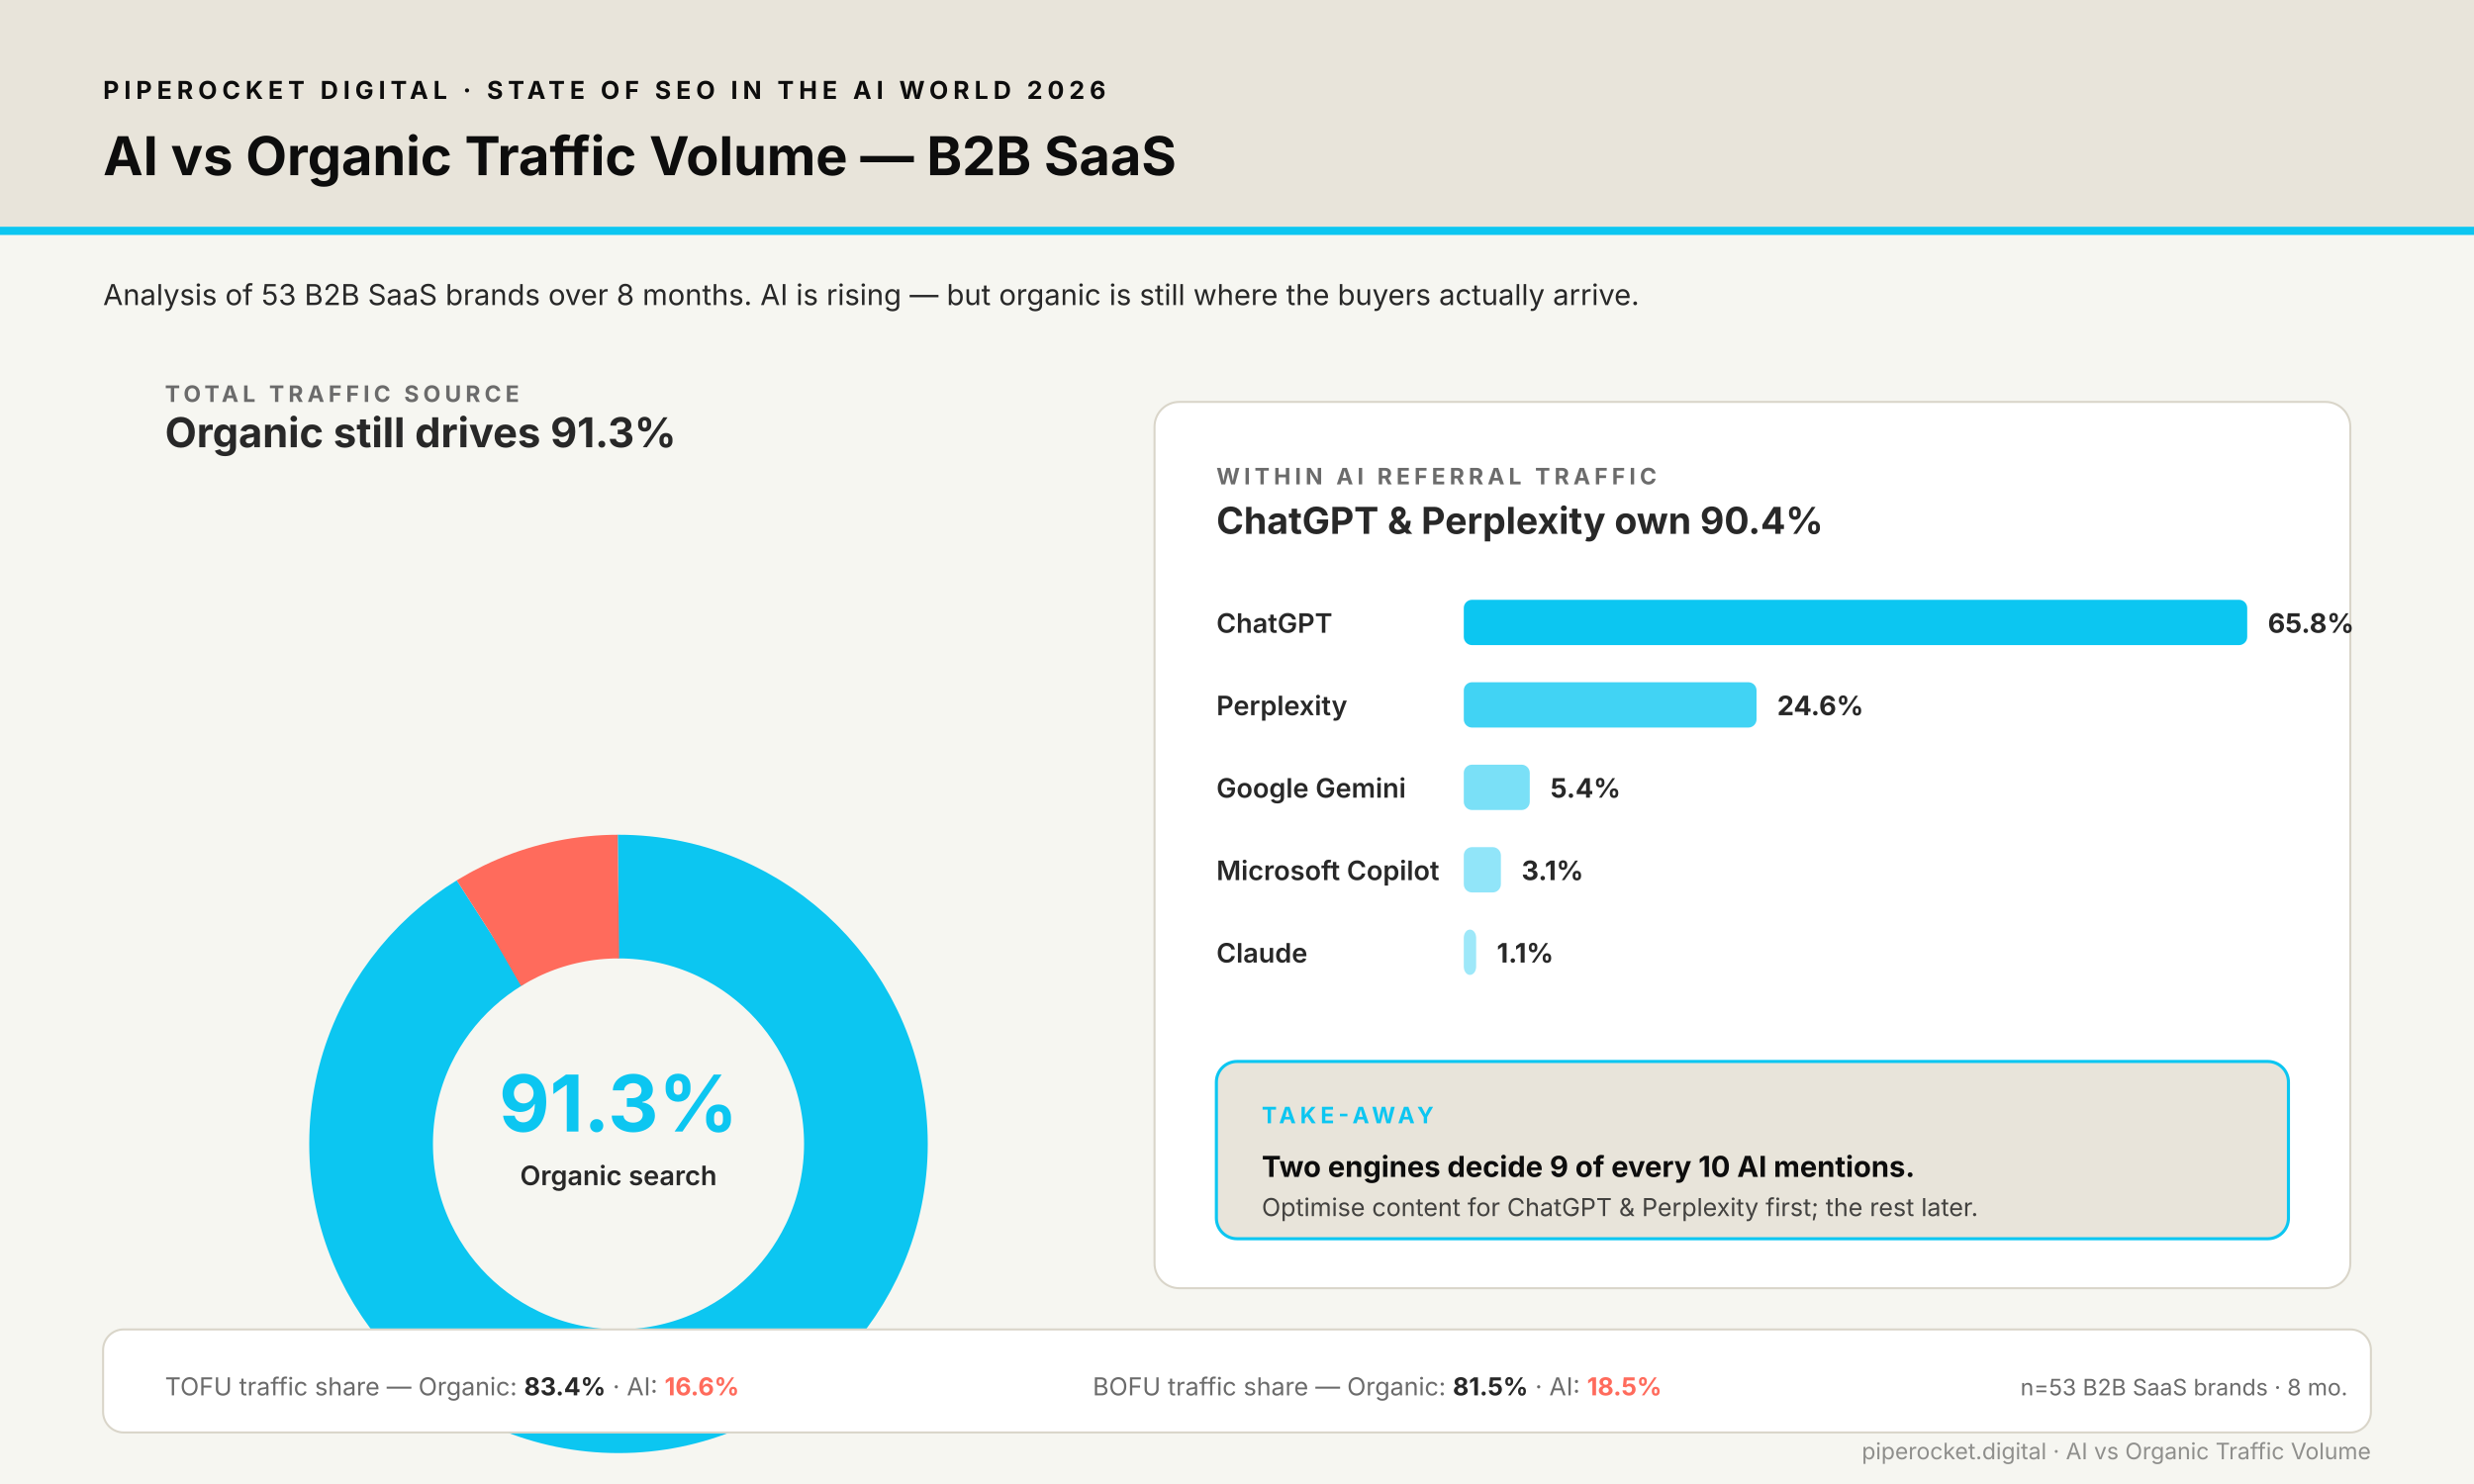
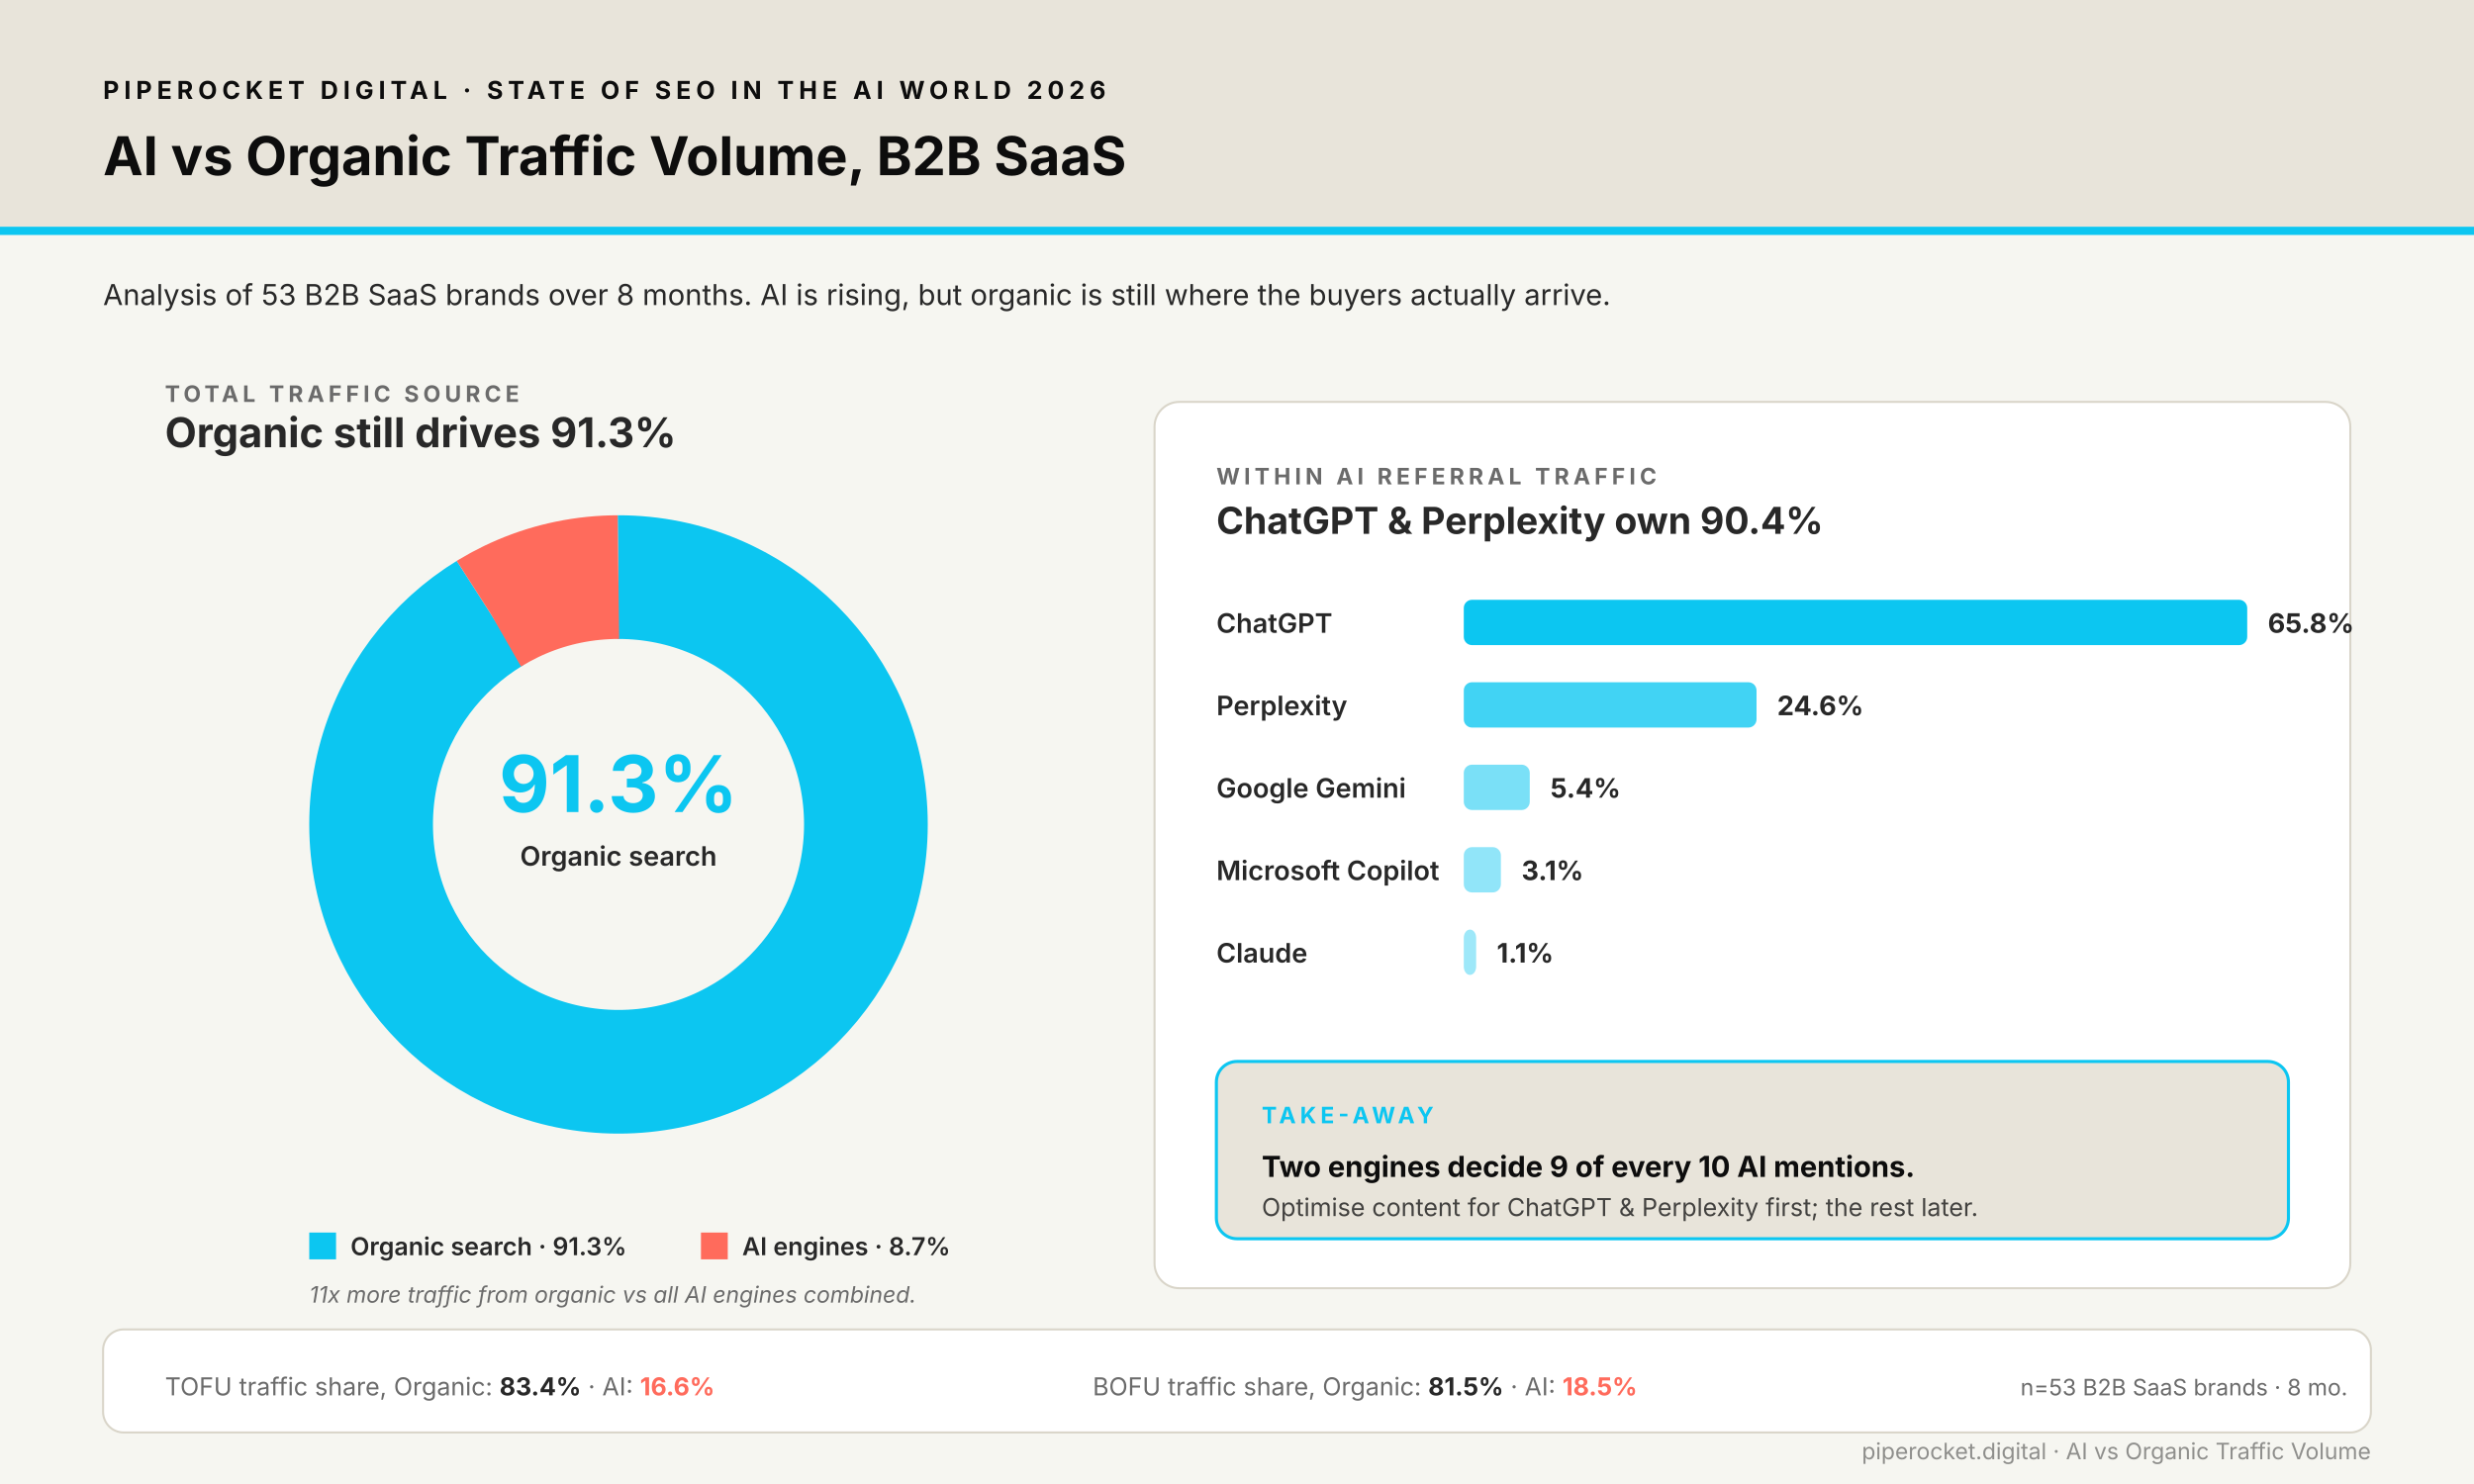
<svg xmlns="http://www.w3.org/2000/svg" aria-labelledby="title-tv desc-tv" font-family="Inter, -apple-system, BlinkMacSystemFont, 'Segoe UI', Arial, sans-serif" viewBox="0 0 1200 720">
  <path fill="#f6f6f1" d="M0 0h1200v720H0z" />
  <path fill="#e8e4da" d="M0 0h1200v110H0z" />
  <text x="50" y="48" fill="#0d0d0d" font-size="12" font-weight="700" letter-spacing="2.4">PIPEROCKET DIGITAL · STATE OF SEO IN THE AI WORLD 2026</text>
-   <text x="50" y="85" fill="#0d0d0d" font-size="26" font-weight="700">AI vs Organic Traffic Volume — B2B SaaS</text>
+   <text x="50" y="85" fill="#0d0d0d" font-size="26" font-weight="700">AI vs Organic Traffic Volume, B2B SaaS</text>
  <path fill="#0cc6f1" d="M0 110h1200v4H0z" />
-   <text x="50" y="148" fill="#282828" font-size="14">Analysis of 53 B2B SaaS brands over 8 months. AI is rising — but organic is still where the buyers actually arrive.</text>
+   <text x="50" y="148" fill="#282828" font-size="14">Analysis of 53 B2B SaaS brands over 8 months. AI is rising, but organic is still where the buyers actually arrive.</text>
  <text fill="#6b6b6b" font-size="11" font-weight="700" letter-spacing="2" transform="translate(80 195)">TOTAL TRAFFIC SOURCE</text>
  <text y="22" fill="#282828" font-size="20" font-weight="700" transform="translate(80 195)">Organic still drives 91.3%</text>
-   <g transform="translate(300 555)">
+   <g transform="translate(300 400)">
    <circle r="150" fill="none" stroke="#f6f6f1" stroke-width="60" />
    <circle r="120" fill="none" stroke="#0cc6f1" stroke-dasharray="688.6 65.4" stroke-width="60" transform="rotate(-90)" />
    <circle r="120" fill="none" stroke="#ff6b5c" stroke-dasharray="65.4 688.6" stroke-dashoffset="-688.6" stroke-width="60" transform="rotate(-90)" />
    <text y="-6" fill="#0cc6f1" font-size="38" font-weight="700" text-anchor="middle">91.3%</text>
    <text y="20" fill="#282828" font-size="13" font-weight="600" text-anchor="middle">Organic search</text>
  </g>
-   <path fill="#0cc6f1" d="M80 735h14v14H80z" />
-   <text x="22" y="12" fill="#282828" font-size="13" font-weight="600" transform="translate(80 735)">Organic search · 91.3%</text>
-   <path fill="#ff6b5c" d="M80 763h14v14H80z" />
-   <text x="22" y="40" fill="#282828" font-size="13" font-weight="600" transform="translate(80 735)">AI engines · 8.7%</text>
-   <text y="600" fill="#6b6b6b" font-size="11" font-style="italic" transform="translate(80 195)">11x more traffic from organic vs all AI engines combined.</text>
+   <path fill="#0cc6f1" d="M150 598h13v13H150z" />
+   <text x="170" y="609" fill="#282828" font-size="12" font-weight="600">Organic search · 91.3%</text>
+   <path fill="#ff6b5c" d="M340 598h13v13H340z" />
+   <text x="360" y="609" fill="#282828" font-size="12" font-weight="600">AI engines · 8.7%</text>
+   <text x="150" y="632" fill="#6b6b6b" font-size="11" font-style="italic">11x more traffic from organic vs all AI engines combined.</text>
  <g transform="translate(560 195)">
    <rect width="580" height="430" fill="#fff" stroke="#d9d5c9" rx="12" />
    <text x="30" y="40" fill="#6b6b6b" font-size="11" font-weight="700" letter-spacing="2">WITHIN AI REFERRAL TRAFFIC</text>
    <text x="30" y="64" fill="#282828" font-size="18" font-weight="700">ChatGPT &amp; Perplexity own 90.4%</text>
    <g transform="translate(30 90)">
      <text y="22" fill="#282828" font-size="13" font-weight="600">ChatGPT</text>
      <rect width="380" height="22" x="120" y="6" fill="#0cc6f1" rx="4" />
      <text x="510" y="22" fill="#282828" font-size="13" font-weight="700">65.8%</text>
      <text y="62" fill="#282828" font-size="13" font-weight="600">Perplexity</text>
      <rect width="142" height="22" x="120" y="46" fill="#0cc6f1" opacity=".78" rx="4" />
      <text x="272" y="62" fill="#282828" font-size="13" font-weight="700">24.6%</text>
      <text y="102" fill="#282828" font-size="13" font-weight="600">Google Gemini</text>
      <rect width="32" height="22" x="120" y="86" fill="#0cc6f1" opacity=".55" rx="4" />
      <text x="162" y="102" fill="#282828" font-size="13" font-weight="700">5.4%</text>
      <text y="142" fill="#282828" font-size="13" font-weight="600">Microsoft Copilot</text>
      <rect width="18" height="22" x="120" y="126" fill="#0cc6f1" opacity=".45" rx="4" />
      <text x="148" y="142" fill="#282828" font-size="13" font-weight="700">3.1%</text>
      <text y="182" fill="#282828" font-size="13" font-weight="600">Claude</text>
      <rect width="6" height="22" x="120" y="166" fill="#0cc6f1" opacity=".4" rx="4" />
      <text x="136" y="182" fill="#282828" font-size="13" font-weight="700">1.1%</text>
    </g>
    <g transform="translate(30 320)">
      <rect width="520" height="86" fill="#e8e4da" stroke="#0cc6f1" stroke-width="1.5" rx="10" />
      <text x="22" y="30" fill="#0cc6f1" font-size="11" font-weight="700" letter-spacing="2">TAKE-AWAY</text>
      <text x="22" y="56" fill="#0d0d0d" font-size="14" font-weight="700">Two engines decide 9 of every 10 AI mentions.</text>
      <text x="22" y="75" fill="rgba(13, 13, 13, 0.75)" font-size="12">Optimise content for ChatGPT &amp; Perplexity first; the rest later.</text>
    </g>
  </g>
  <g transform="translate(50 645)">
    <rect width="1100" height="50" fill="#fff" stroke="#d9d5c9" rx="10" />
-     <text x="30" y="32" fill="#6b6b6b" font-size="12">TOFU traffic share — Organic: <tspan fill="#282828" font-weight="700">83.4%</tspan>  ·  AI: <tspan fill="#ff6b5c" font-weight="700">16.6%</tspan>
+     <text x="30" y="32" fill="#6b6b6b" font-size="12">TOFU traffic share, Organic: <tspan fill="#282828" font-weight="700">83.4%</tspan>  ·  AI: <tspan fill="#ff6b5c" font-weight="700">16.6%</tspan>
    </text>
-     <text x="480" y="32" fill="#6b6b6b" font-size="12">BOFU traffic share — Organic: <tspan fill="#282828" font-weight="700">81.5%</tspan>  ·  AI: <tspan fill="#ff6b5c" font-weight="700">18.5%</tspan>
+     <text x="480" y="32" fill="#6b6b6b" font-size="12">BOFU traffic share, Organic: <tspan fill="#282828" font-weight="700">81.5%</tspan>  ·  AI: <tspan fill="#ff6b5c" font-weight="700">18.5%</tspan>
    </text>
    <text x="930" y="32" fill="#6b6b6b" font-size="11">n=53 B2B SaaS brands · 8 mo.</text>
  </g>
  <text x="1150" y="708" fill="rgba(40,40,40,0.5)" font-size="11" text-anchor="end">piperocket.digital · AI vs Organic Traffic Volume</text>
</svg>
